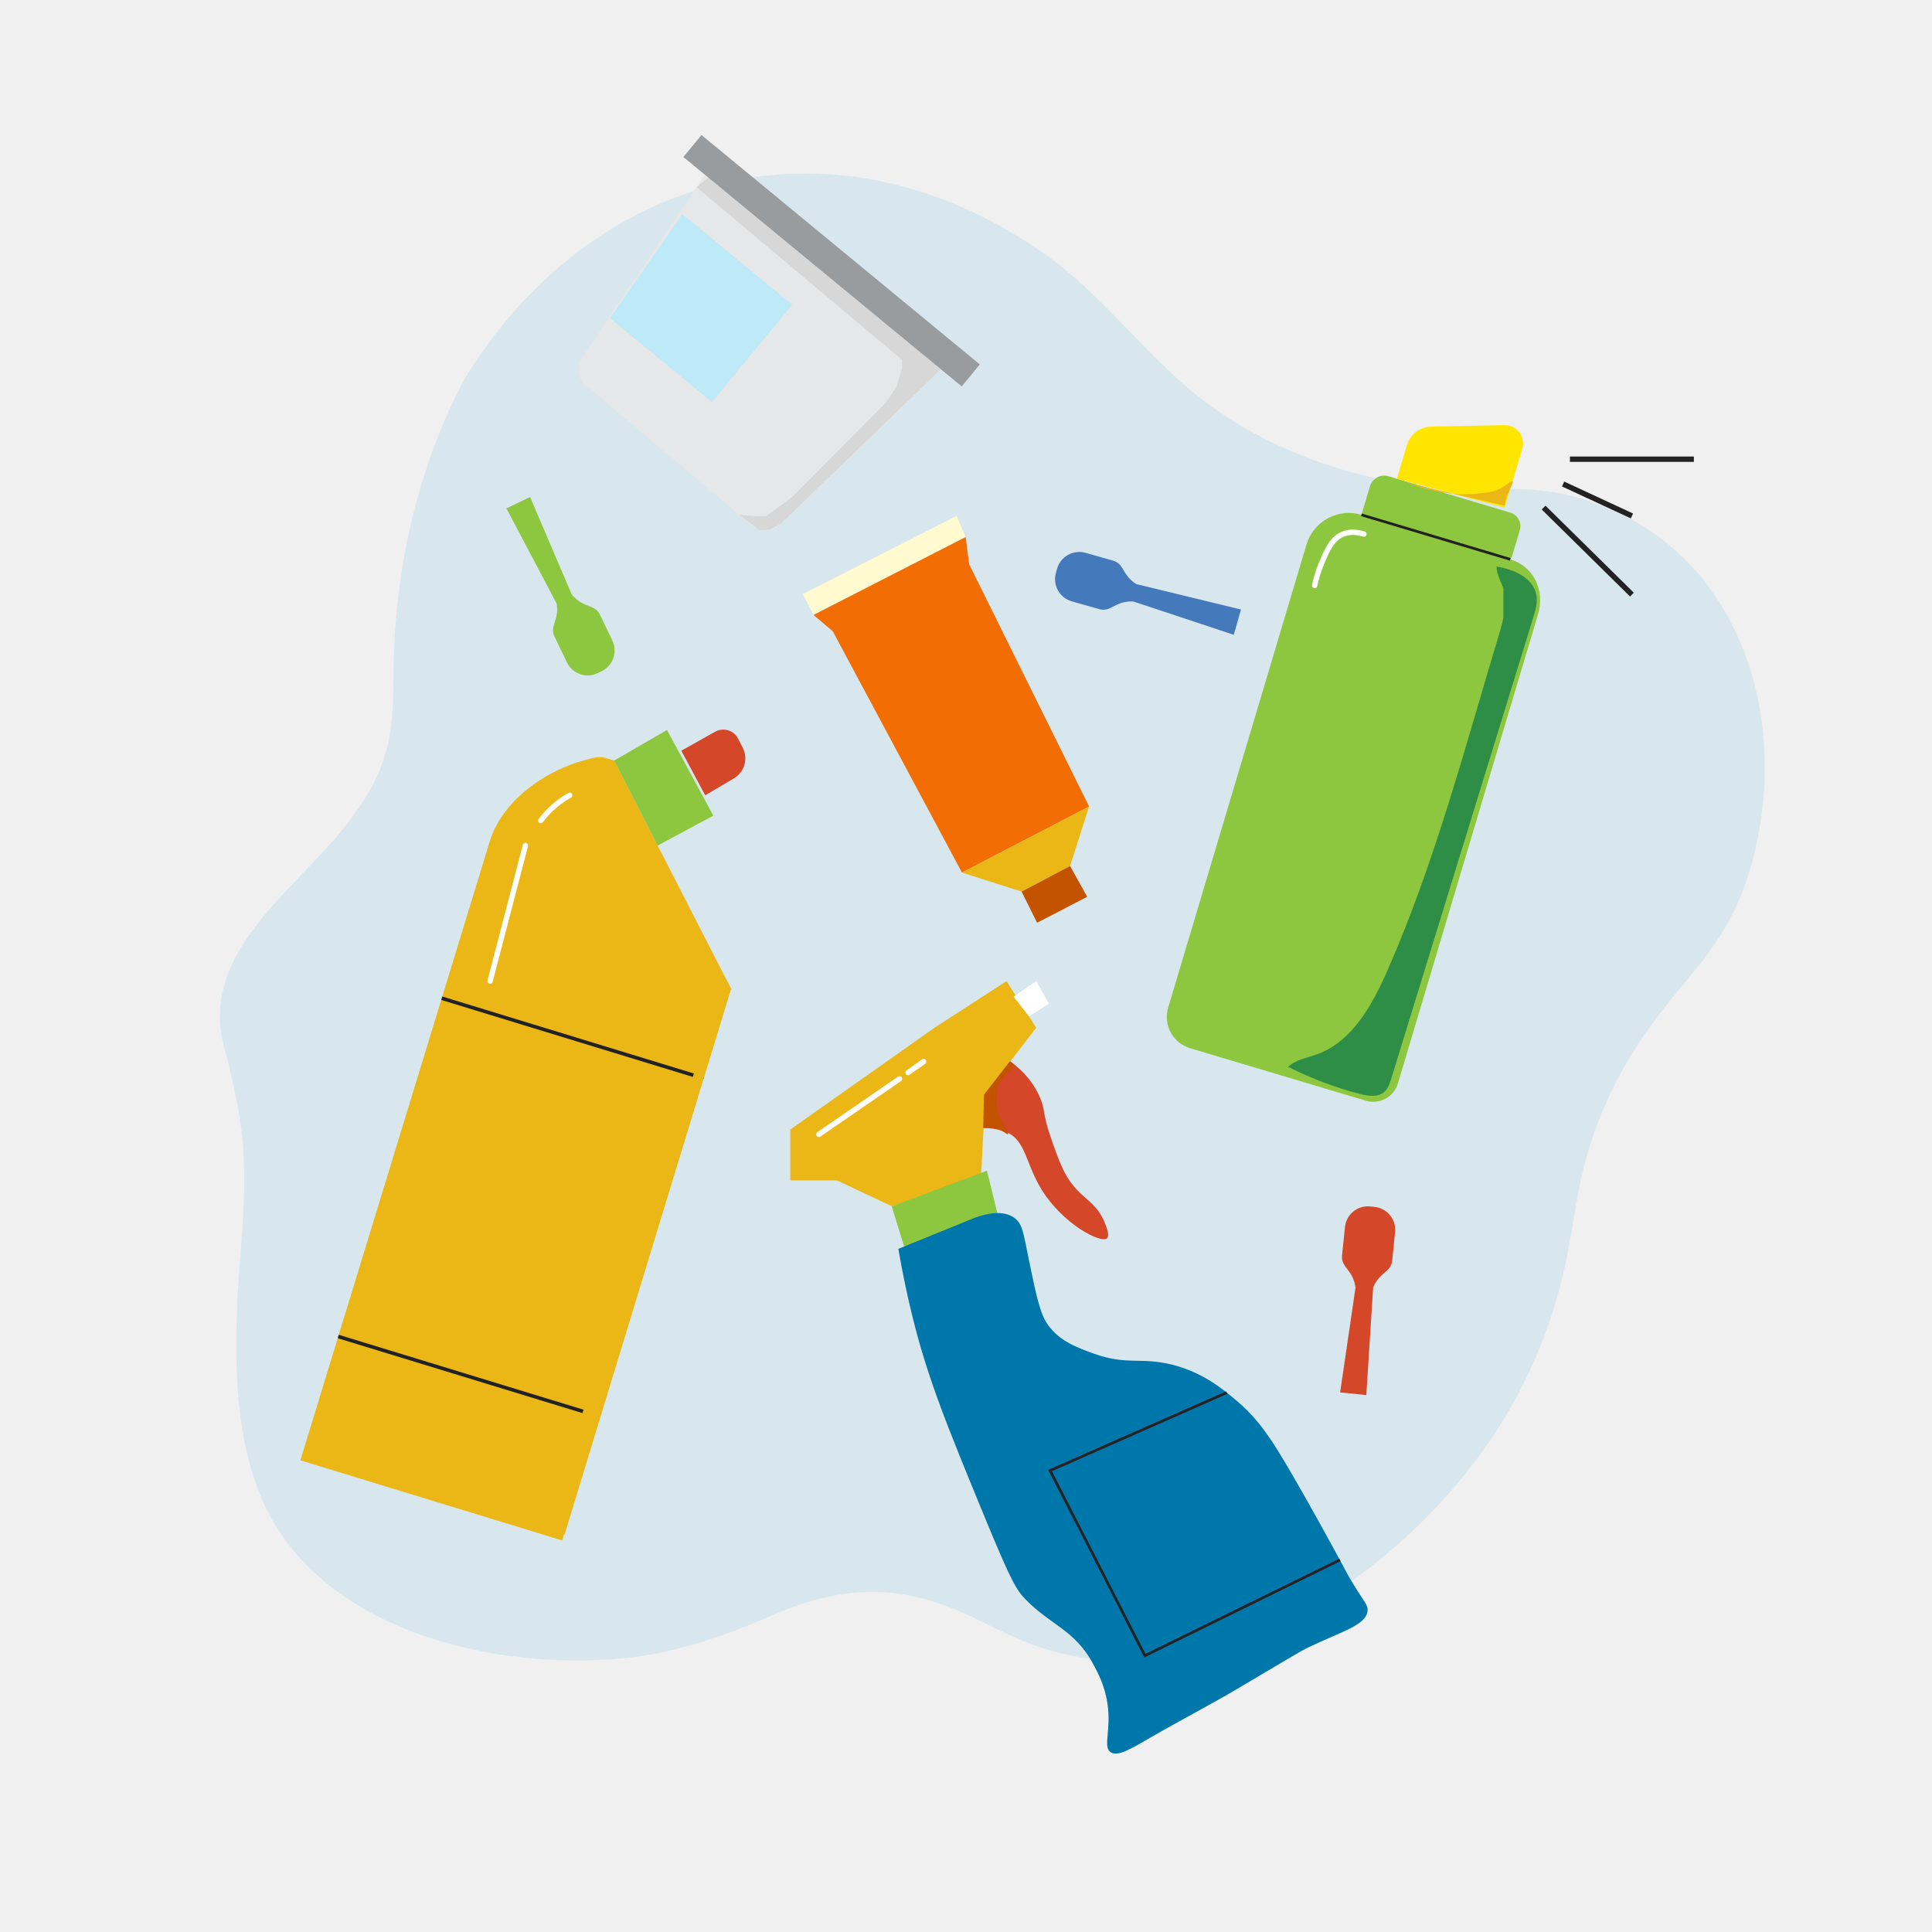
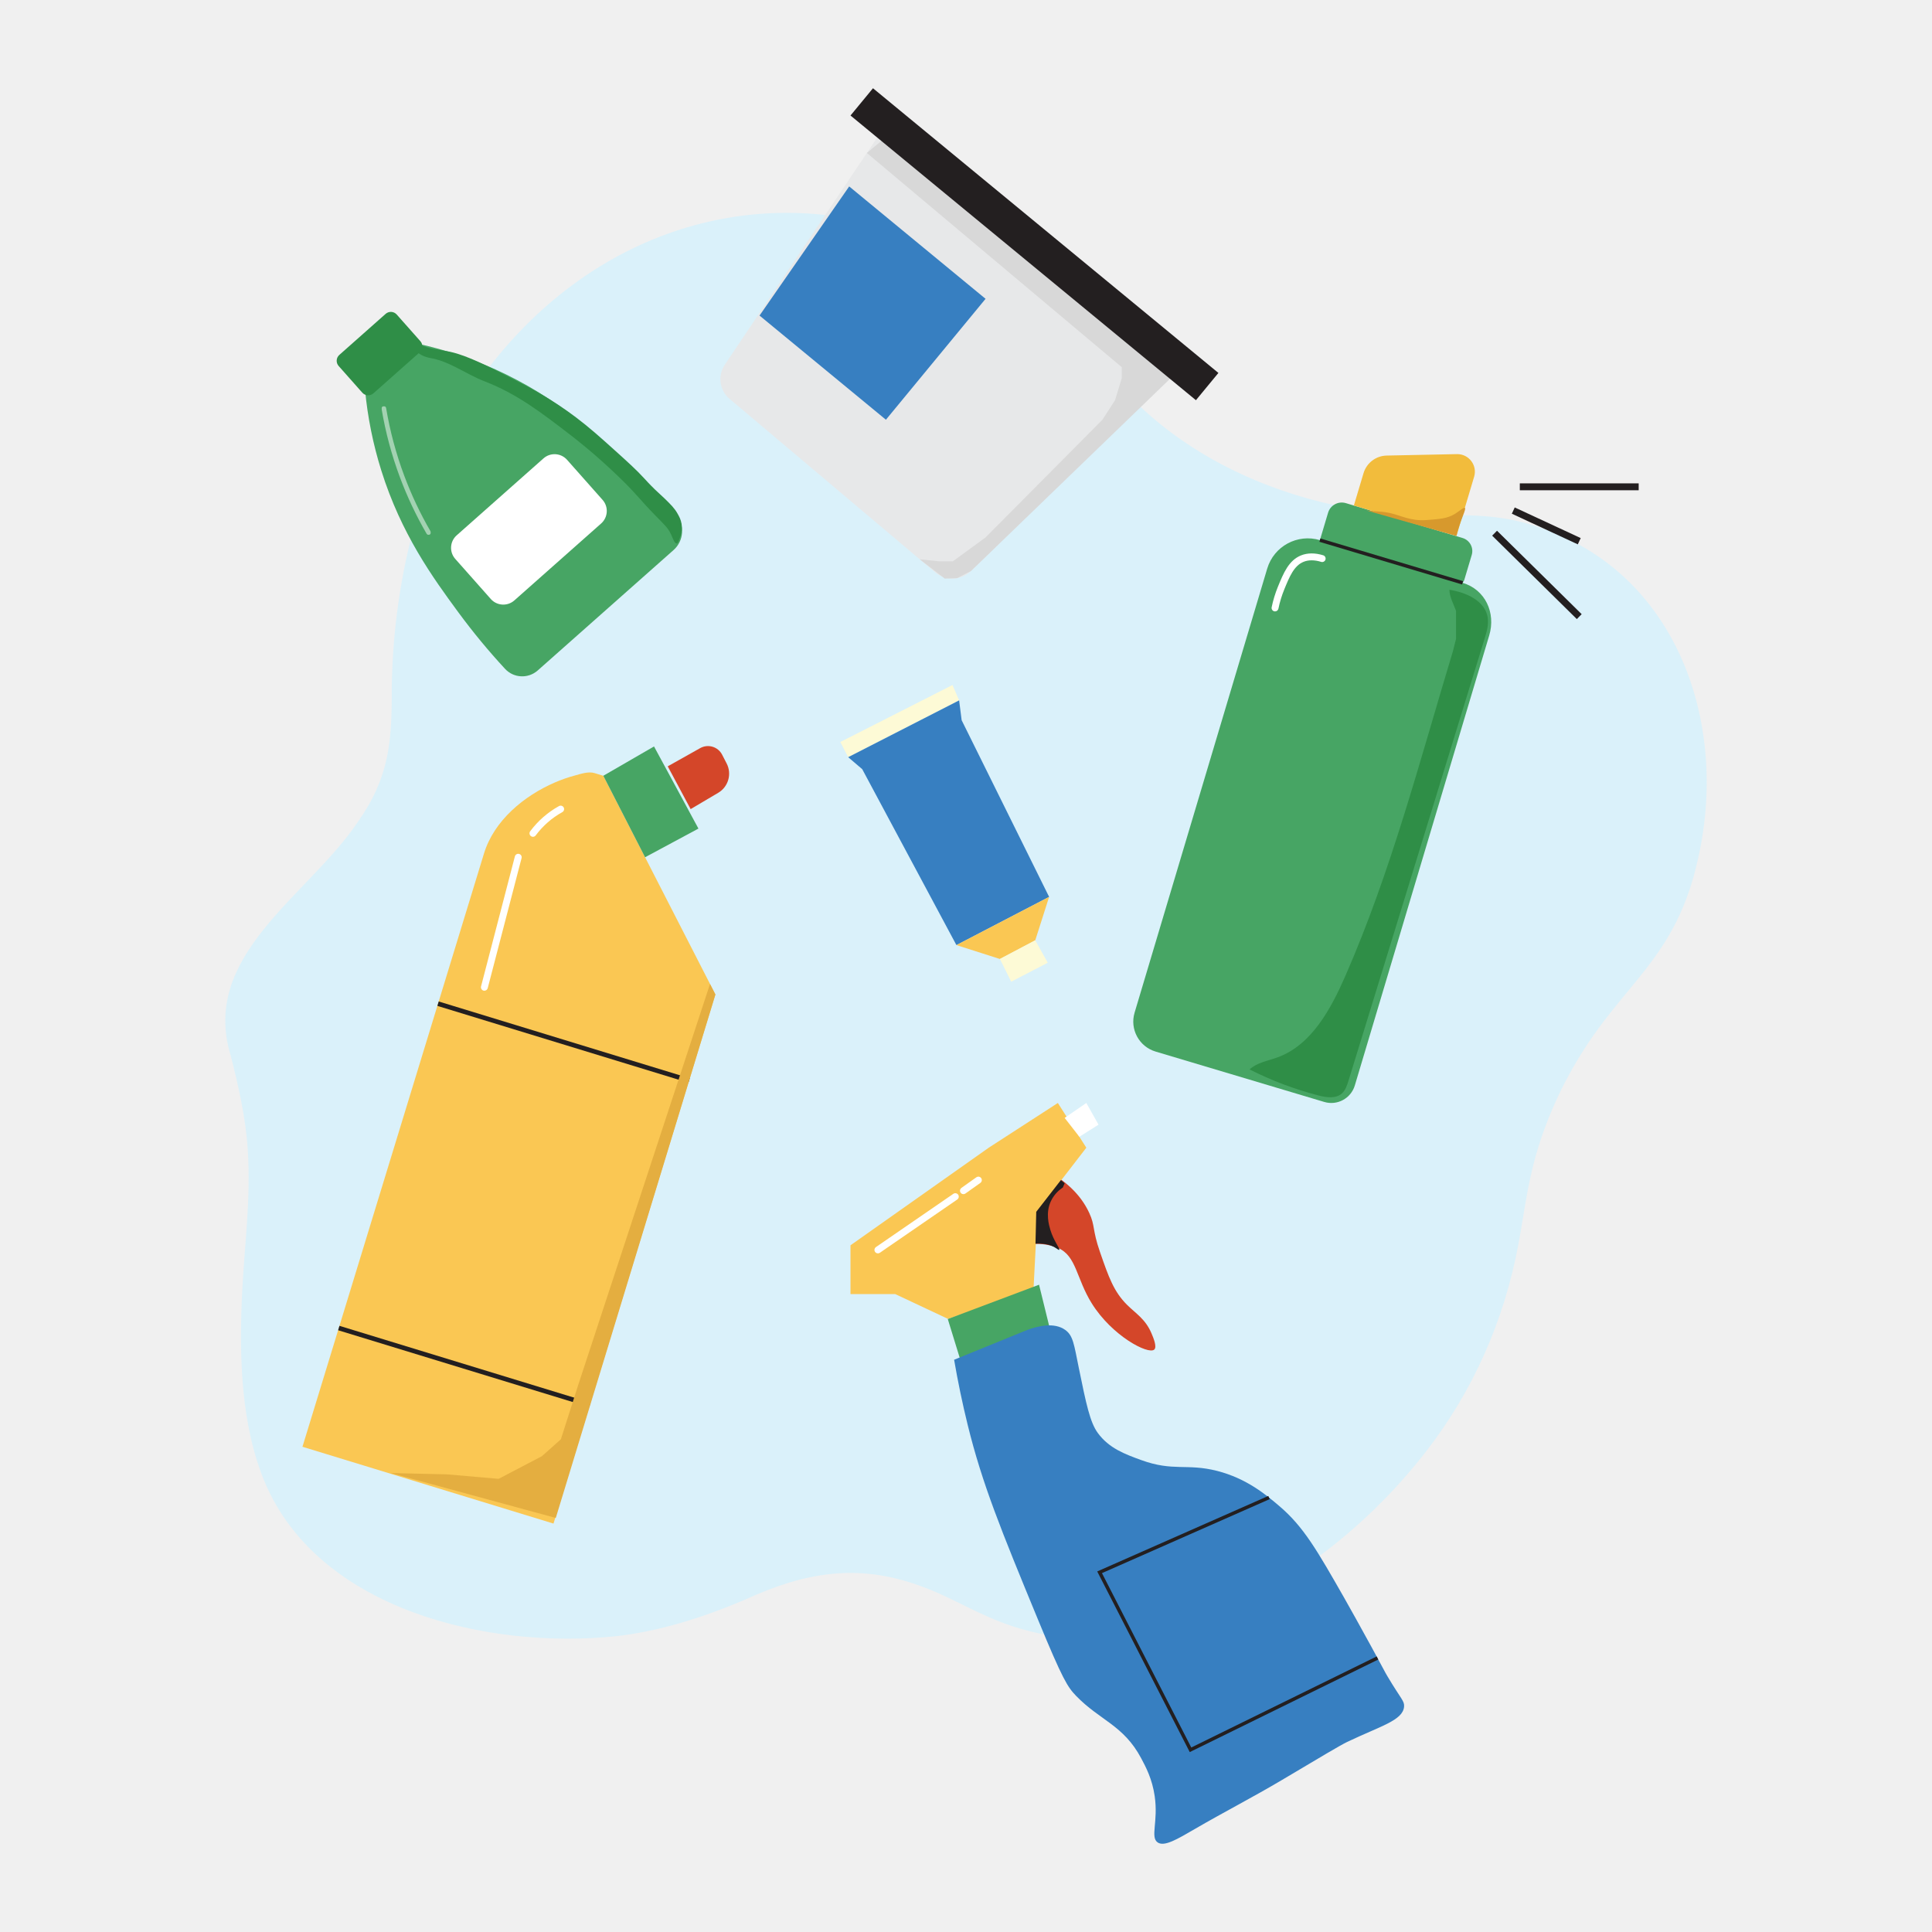
- <svg xmlns="http://www.w3.org/2000/svg" width="1080" height="1080" fill="none">
-   <path fill="#059BDC" d="M135.97 642.6c-1.08-18-5.64-37.67-9.86-54.26-17.99-58.52 44.94-93.05 73.84-135.91 18.68-26.39 20.15-47.19 20.01-78.36.77-55.6 13.4-112.95 39.86-162.53 70.23-114.66 203.45-151.45 319.79-72.52 37.92 24.78 63.47 65.15 101.13 90.6 34.27 23.94 79.62 39.53 122.1 42.59 26.03 2.39 47.26-1.12 71.75 4.07 90.64 20.58 125.99 113.16 106.99 196.91-12.98 59.28-43.4 71.84-71.21 119.06-11.42 19.32-20.34 40.8-25.42 61.92-3.68 15.07-5.46 29.85-8.34 44.99-8.31 43.84-26.17 84.53-53.86 120.18-41.4 53.29-104.75 99.4-172.92 108.16-28.16 3.36-56.75-.62-82.24-12.05-13.43-5.88-25.56-13.03-39.45-17.98-36.97-13.51-67.67-7.79-102.33 8.04-23.7 10.08-49.54 18.45-75.36 21.29-74.59 7.69-172.53-15.4-204.23-89.17-14.27-33.79-15.18-73.24-13.56-109.69 1.32-28.63 5.34-56.17 3.32-85.06z" opacity=".1" />
-   <path fill="#FFFACF" d="m534.747 288.41 5.072 11.802-85.037 43.532-6.017-11.65z" />
-   <path fill="#F26D04" d="m539.819 300.212 1.946 15.2 67.041 135.41-71.057 36.954-72.207-134.862-10.76-9.17" />
-   <path fill="#EAB716" d="m608.806 450.822-10.623 33.28-27.112 14.31-33.322-10.636z" />
-   <path fill="#C45300" d="m598.183 484.102 9.567 17.202-28.003 14.516-8.676-17.408z" />
-   <path fill="#D44729" d="M539.03 632.97c2.23-.94 5.78-2.14 10.27-2.37 0 0 6.99-.36 13.43 2.37 10.79 4.58 10.61 17.77 19.75 32.39 11.84 18.93 32.83 29.89 36.34 26.86 1.79-1.54-.56-7.07-1.58-9.48-3.57-8.4-9.08-11.48-14.22-16.59-7.81-7.77-10.75-16.25-15.8-30.81-4.63-13.34-2.69-15.11-6.32-22.91-5.13-11.04-14.26-18.85-24.49-24.49" />
-   <path fill="#EAB716" d="m498.67 674.34-30.82-14.48h-26.07v-28.45l80.59-56.89 40.29-26.07 16.6 26.07-28.45 36.88-2.37 46.09z" />
-   <path fill="#8DC63F" d="m506.93 701.8-8.43-27.39 53.2-20.01 7.37 30.02z" />
-   <path fill="#fff" d="m566.62 557.14 12.64-8.69 7.11 12.64-11.17 7.06" />
-   <path fill="#0077AB" d="M544.85 680.76c6.05-2.22 15.63-4.66 22.12 0 4.63 3.33 5.1 8.41 7.9 22.12 4.3 21.08 6.54 31.74 11.06 37.92 6.55 8.97 15.82 12.35 25.28 15.8 18.76 6.84 26.57 1.82 44.25 6.32 17.39 4.43 28.79 14.12 36.34 20.54 14.14 12.02 22.07 25.92 37.92 53.73 2.81 4.93 9.45 16.84 15.8 28.44 8.35 15.26 7.2 13.54 9.48 17.38 7.68 12.94 9.8 14.01 9.48 17.38-.75 8.06-13.72 11.25-33.18 20.54-3.76 1.79-15.15 8.57-37.92 22.12-16.62 9.89-33.85 18.72-50.57 28.44-10.64 6.19-18.3 10.79-22.12 7.9-4.19-3.17.55-12.04-1.58-26.86-1.44-10-5.19-17.03-7.9-22.12-10.33-19.37-24.05-21.99-37.92-36.34-4.99-5.16-7.83-9.6-22.12-44.25-21.64-52.44-32.63-79.36-41.09-113.77a545 545 0 0 1-7.9-37.92" />
-   <path stroke="#222" stroke-miterlimit="10" stroke-width="1.5" d="m685.75 778.46-98.76 43.58L640 925.53 749 872" />
-   <path fill="#C45300" d="M565.59 597.71c-1.65 1.07-4.89 3.53-6.99 7.97-3.28 6.93-1.09 14.12-.35 16.62 1.96 6.62 5.89 11.19 5.18 11.77-.41.33-1.59-1.27-4.74-2.46-1.77-.67-3.3-.88-4.27-1.01-1.91-.25-3.55-.21-4.79-.1l.44-18.6 14.37-18.49 2.19 1.85z" />
-   <path stroke="#fff" stroke-linecap="round" stroke-linejoin="round" stroke-miterlimit="10" stroke-width="3" d="m457.75 634.11 45.09-31.02M507.62 599.59l8.7-6.18" />
-   <path fill="#8DC63F" d="M761.05 287.79c-13.06-3.9-26.81 3.53-30.71 16.59l-77.32 258.89c-2.88 9.64 2.6 19.8 12.25 22.68l98.33 29.37c7.58 2.26 15.56-2.05 17.82-9.62l78.35-262.33c3.95-13.23-2.3-26.74-15.53-30.69l.91-1.41zl4.77-15.98c1.32-4.4 5.95-6.91 10.35-5.59l68.04 20.32c4.21 1.26 6.61 5.69 5.35 9.9l-4.42 14.81" />
-   <path fill="#FFE500" d="m780.86 267.62 5.63-18.86a14.39 14.39 0 0 1 13.49-10.27l40.95-.85c6.95-.14 12.03 6.53 10.04 13.19l-9.83 32.91" />
-   <path stroke="#222" stroke-miterlimit="10" stroke-width="3" d="M877.6 256.7h69.29M873.79 270.56l38.46 17.85M862.89 283.74l49.36 48.64" />
-   <path stroke="#222" stroke-miterlimit="10" stroke-width="1.5" d="m761.05 287.79 83.18 24.88" />
-   <path fill="#EAB716" d="M786.54 270.03a104 104 0 0 0 14.13 4.04c6.23 1.31 13.37 2.76 22.46 2.02 7.62-.62 12.12-.75 16.91-3.79 2.47-1.57 4.94-3.82 5.55-3.28.57.51-1.15 2.88-2.78 7.32-.96 2.62-1.48 4.84-1.77 6.31" />
-   <path stroke="#fff" stroke-linecap="round" stroke-linejoin="round" stroke-miterlimit="10" stroke-width="3" d="M762.41 298.55c-5.95-1.87-9.88-.7-11.61 0-6.4 2.58-9.18 9.38-12.37 17.16a65 65 0 0 0-3.53 11.61" />
-   <path fill="#2E8E47" d="M838.64 352.4c-19.27 63.72-35.97 128.18-62.67 189.28-8.55 19.57-19.82 40.44-39.61 47.64-5.6 2.04-11.88 2.98-16.31 7.02a199.2 199.2 0 0 0 40.09 15.17c4.67 1.21 10.2 2.05 13.79-1.22 2.05-1.87 2.96-4.68 3.79-7.36 26.45-85.89 52.89-171.78 79.34-257.67 1.24-4.03 2.5-8.24 1.82-12.41-1.59-9.83-12.67-14.62-22.33-16.14.08 4.25 2.44 8.34 3.86 12.26v16.42" />
-   <path fill="#EAB716" d="m343.3 425.16 65.34 127.5-94.38 308.45-146.35-44.78c.72-2.36 1.45-4.73 2.17-7.09 1.99-6.52 3.99-13.04 5.98-19.56 3.01-9.83 6.02-19.66 9.02-29.49 3.76-12.3 7.53-24.6 11.29-36.9l12.78-41.77 13.5-44.11c4.48-14.64 8.96-29.28 13.44-43.91l12.6-41.19c3.66-11.98 7.33-23.95 10.99-35.93l8.61-28.14c1.82-5.94 3.63-11.87 5.45-17.81 5.89-19.24 23.34-33.58 41.25-41.35a83.5 83.5 0 0 1 11.51-4.03c3.57-.96 8.05-2.57 11.7-1.46 1.71.53 3.41 1.05 5.1 1.57" />
-   <path fill="#8DC63F" d="m367.65 472.66 31.1-16.72-25.89-47.88-29.56 17.1" />
-   <path fill="#D44729" d="m380.86 419.65 18.91-10.61a9.28 9.28 0 0 1 12.81 3.85l2.64 5.13c3.13 6.08.96 13.58-4.93 17.06l-16.08 9.5" />
-   <path stroke="#222" stroke-miterlimit="10" stroke-width="2" d="M246.95 558.02 393.3 602.8M189.09 747.12l146.35 44.78" />
-   <path stroke="#fff" stroke-linecap="round" stroke-linejoin="round" stroke-miterlimit="10" stroke-width="3" d="m293.7 472.66-19.73 75.79" />
-   <path fill="#059BDC" d="M302.28 458.72c1.88-2.53 4.52-5.59 8.08-8.58 2.89-2.43 5.68-4.23 8.08-5.55" />
-   <path stroke="#fff" stroke-linecap="round" stroke-linejoin="round" stroke-miterlimit="10" stroke-width="3" d="M302.28 458.72c1.88-2.53 4.52-5.59 8.08-8.58 2.89-2.43 5.68-4.23 8.08-5.55" />
-   <path fill="#EAB716" d="m405.5 546.52-77.03 234.4-9.91 31.05-11.04 9.84-25.24 13.22-30.09-2.62-32.76-.75 96.17 26.16 93.04-305.17z" />
-   <path fill="#E6E7E8" d="m525.51 206.03-89.23 86.92c-4.43 4.32-11.42 4.57-16.14.58l-92.61-78.14a11.61 11.61 0 0 1-2.15-15.34l68.68-102.37" />
-   <path fill="#D7D7D7" d="m389.38 104.63 114.82 96.49v4.93l-3.02 9.95-5.68 8.79-52.65 53.02-14.75 10.77h-6.05l-8.85-.9 11.25 8.68 5.55-.2 6.28-3.21 93.12-89.93L398.57 97" />
-   <path fill="#999C9E" d="M392.134 75.473 382.009 87.76l155.598 128.236 10.125-12.285z" />
-   <path fill="#BEE9F6" d="m381.42 119.7 61.43 50.63-44.89 54.46-56.93-46.92" />
-   <path fill="#8DC63F" d="M336.26 375.24c6.41-3.08 9.12-10.77 6.04-17.19l-6.93-14.44c-2.88-6.01-8.89-3.47-15.21-10.68l-.6-.72-23.24-54.39-13.25 6.36 27.61 52.3.46.79c1.68 9.45-4.07 12.54-1.18 18.55l6.93 14.44c3.08 6.42 10.77 9.12 17.19 6.04z" />
-   <path fill="#4479BC" d="M590.26 320.24c-1.94 6.84 2.03 13.97 8.87 15.91l15.41 4.38c6.41 1.82 8.49-4.36 18.08-4.32l.94.03 56.14 18.62 4.02-14.14-57.47-13.96-.9-.17c-8.19-5-6.7-11.35-13.11-13.18l-15.41-4.38c-6.84-1.94-13.97 2.03-15.91 8.87z" />
-   <path fill="#D44729" d="M765.97 674.41c-7.08-.73-13.4 4.42-14.13 11.5l-1.63 15.93c-.68 6.63 5.77 7.6 7.39 17.06l.13.93-8.59 58.52 14.62 1.5 3.77-59.02.01-.91c3.51-8.93 10.02-8.57 10.7-15.2l1.63-15.93c.73-7.08-4.42-13.4-11.5-14.13z" />
+ <svg xmlns="http://www.w3.org/2000/svg" width="800" height="800" fill="none">
+   <path fill="#DAF1FA" d="M102.552 475.677c-.767-12.782-4.009-26.754-7.006-38.542-12.776-41.563 31.924-66.095 52.45-96.532 13.269-18.742 14.312-33.519 14.216-55.659.548-39.489 9.52-80.229 28.312-115.445 49.88-81.444 144.506-107.57 227.142-51.511 26.938 17.599 45.083 46.277 71.83 64.352 24.344 17.003 56.554 28.081 86.725 30.253 18.489 1.698 33.571-.798 50.963 2.894 64.378 14.616 89.486 80.378 75.994 139.861-9.216 42.104-30.828 51.029-50.576 84.565-8.115 13.726-14.446 28.983-18.058 43.983-2.618 10.705-3.88 21.204-5.924 31.953-5.902 31.138-18.587 60.042-38.261 85.364-29.409 37.854-74.403 70.602-122.821 76.822-19.998 2.384-40.31-.444-58.41-8.562-9.543-4.178-18.154-9.254-28.019-12.768-26.261-9.598-48.064-5.536-72.687 5.714-16.833 7.16-35.189 13.108-53.525 15.121-52.976 5.465-122.547-10.937-145.059-63.339-10.133-24.002-10.78-52.02-9.628-77.913.938-20.332 3.794-39.896 2.355-60.419z" />
+   <path fill="#D44629" d="M421.25 516.754a21.6 21.6 0 0 1 7.296-1.684s4.964-.257 9.54 1.684c7.667 3.252 7.537 12.626 14.031 23.01 8.406 13.446 23.317 21.232 25.814 19.08 1.274-1.098-.394-5.022-1.122-6.735-2.536-5.967-6.45-8.151-10.102-11.785-5.548-5.52-7.637-11.544-11.224-21.887-3.285-9.473-1.913-10.729-4.489-16.275-3.643-7.841-10.128-13.388-17.397-17.397" />
+   <path fill="#FAC753" d="m392.581 546.137-21.887-10.288h-18.52v-20.202l57.243-40.407 28.621-18.52 11.785 18.52-20.204 26.189-1.682 32.736z" />
+   <path fill="#47A564" d="m398.447 565.645-5.987-19.455 37.788-14.217 5.238 21.325z" />
+   <path fill="#fff" d="m440.846 462.893 8.979-6.173 5.052 8.978-7.934 5.015" />
+   <path fill="#FDFAD6" d="m394.413 283.647 2.74 6.37-45.943 23.516-3.245-6.288z" />
+   <path fill="#377FC1" d="m397.153 290.016 1.047 8.211 36.218 73.153-38.388 19.963-39.004-72.85-5.816-4.96" />
+   <path fill="#FAC753" d="m434.419 371.381-5.743 17.977-14.644 7.735-18.002-5.75z" />
+   <path fill="#FDFAD6" d="m428.676 389.358 5.175 9.292-15.131 7.844-4.688-9.401z" />
+   <path fill="#E7E8E9" d="m484.089 156.551-82.028 79.898a11.055 11.055 0 0 1-14.842.529l-85.134-71.828a10.667 10.667 0 0 1-1.98-14.099l63.13-94.102" />
+   <path fill="#377FC1" d="m351.632 77.196 56.468 46.538-41.261 50.064-52.335-43.132" />
+   <path fill="#47A564" d="M546.542 223.658c-9.277-2.77-19.044 2.504-21.815 11.782l-54.918 183.885c-2.047 6.851 1.848 14.063 8.698 16.109l69.84 20.858c5.383 1.608 11.05-1.452 12.658-6.835l55.648-186.331c2.806-9.394-1.632-18.989-11.027-21.796l.643-1.002zl3.389-11.348a5.91 5.91 0 0 1 7.355-3.972l48.328 14.434a5.65 5.65 0 0 1 3.797 7.033l-3.142 10.523" />
+   <path fill="#F2BC3C" d="m560.608 209.33 4-13.394a10.225 10.225 0 0 1 9.585-7.296l29.083-.6c4.939-.103 8.545 4.636 7.131 9.368l-7.32 24.51" />
+   <path fill="#231F20" d="M678.542 203.006h-49.219v-2.858h49.219zM653.331 225.397l-27.312-12.68 1.202-2.592 27.314 12.68zM652.93 256.348 617.875 221.8l2.006-2.035 35.054 34.548z" />
+   <path fill="#FAC753" d="m249.821 321.231 46.411 90.558-67.036 219.092-103.951-31.805 1.541-5.036 4.251-13.892q3.205-10.476 6.411-20.949l8.018-26.21 9.078-29.668 9.586-31.328q4.773-15.595 9.543-31.192l8.952-29.254 7.808-25.52 6.115-19.984 3.872-12.652c4.181-13.667 16.577-23.854 29.301-29.372a59 59 0 0 1 8.172-2.859c2.533-.681 5.72-1.829 8.312-1.036q1.808.553 3.616 1.107" />
+   <path fill="#47A564" d="m267.113 354.972 22.093-11.876-18.391-34.007-20.994 12.141" />
+   <path fill="#D44629" d="m276.496 317.319 13.434-7.538a6.59 6.59 0 0 1 9.096 2.735l1.876 3.645c2.221 4.319.682 9.648-3.499 12.119l-11.424 6.751" />
+   <path fill="#231F20" d="m285.054 448.319-103.949-31.805.558-1.821 103.95 31.805zM243.958 582.631l-103.949-31.805.557-1.822 103.951 31.806z" />
+   <path fill="#377FC1" d="M425.384 550.698c4.299-1.58 11.104-3.313 15.714 0 3.286 2.363 3.625 5.975 5.612 15.713 3.054 14.971 4.648 22.546 7.857 26.939 4.653 6.369 11.236 8.771 17.959 11.224 13.322 4.86 18.872 1.291 31.426 4.489 12.351 3.146 20.451 10.031 25.815 14.591 10.043 8.536 15.675 18.412 26.939 38.161 1.994 3.499 6.712 11.962 11.224 20.204 5.93 10.838 5.114 9.619 6.733 12.346 5.456 9.193 6.959 9.954 6.735 12.346-.534 5.723-9.744 7.988-23.571 14.592-2.668 1.275-10.757 6.088-26.937 15.714-11.806 7.024-24.043 13.297-35.916 20.204-7.558 4.394-12.998 7.665-15.715 5.612-2.973-2.25.389-8.556-1.121-19.082-1.022-7.106-3.684-12.097-5.612-15.713-7.34-13.757-17.086-15.617-26.939-25.816-3.543-3.667-5.559-6.817-15.713-31.427-15.37-37.248-23.178-56.369-29.183-80.813a387 387 0 0 1-5.612-26.937" />
+   <path fill="#231F20" d="m605.42 242.016-59.082-17.674.409-1.369 59.083 17.673zM492.652 725.502l-.322-.625-37.993-74.177 70.837-31.259.578 1.308-69.452 30.647 36.982 72.205 76.79-37.712.63 1.281zM440.118 491.708c-1.168.763-3.472 2.509-4.962 5.661-2.327 4.926-.776 10.028-.251 11.808 1.389 4.703 4.183 7.947 3.677 8.358-.289.234-1.13-.902-3.369-1.747-1.261-.476-2.345-.625-3.033-.716a15.5 15.5 0 0 0-3.406-.072l.31-13.212 10.205-13.131 1.557 1.312z" />
+   <path fill="#D7992D" d="M564.647 211.046c2.356.86 6.444.449 10.694 1.343 4.425.932 8.844 3.485 15.302 2.96 5.41-.44 8.61-.531 12.012-2.69 1.755-1.113 3.51-2.714 3.944-2.33.407.36-.617 2.61-1.772 5.765-.681 1.859-1.534 4.784-1.74 5.824" />
+   <path fill="#00AEEF" d="m214.587 354.971-14.012 53.834z" />
+   <path fill="#fff" d="M200.576 410.233q-.178.001-.361-.046a1.43 1.43 0 0 1-1.021-1.743l14.012-53.833a1.428 1.428 0 0 1 2.764.72l-14.012 53.833a1.43 1.43 0 0 1-1.382 1.069" />
+   <path fill="#00AEEF" d="m363.515 517.565 32.031-22.036z" />
+   <path fill="#fff" d="M363.516 518.994a1.428 1.428 0 0 1-.811-2.605l32.031-22.036a1.429 1.429 0 1 1 1.62 2.353l-32.031 22.036a1.4 1.4 0 0 1-.809.252" />
+   <path fill="#00AEEF" d="m398.938 493.046 6.182-4.389z" />
+   <path fill="#fff" d="M398.939 494.475a1.428 1.428 0 0 1-.828-2.594l6.181-4.389a1.428 1.428 0 1 1 1.653 2.329l-6.181 4.39a1.42 1.42 0 0 1-.825.264M527.971 253.171q-.144 0-.29-.03a1.43 1.43 0 0 1-1.112-1.686c.595-2.9 1.467-5.76 2.588-8.5 2.298-5.615 4.468-10.918 9.572-12.976 2.672-1.078 5.858-1.088 9.21-.039a1.43 1.43 0 0 1-.856 2.728c-2.715-.853-5.234-.865-7.286-.039-3.985 1.607-5.842 6.148-7.996 11.408a45 45 0 0 0-2.433 7.992 1.43 1.43 0 0 1-1.397 1.142" />
+   <path fill="#00AEEF" d="M220.683 345.071a36 36 0 0 1 11.473-10.04" />
+   <path fill="#fff" d="M220.682 346.499a1.43 1.43 0 0 1-1.146-2.28 37.5 37.5 0 0 1 11.928-10.438 1.433 1.433 0 0 1 1.943.558 1.43 1.43 0 0 1-.559 1.942 34.608 34.608 0 0 0-11.018 9.642c-.28.378-.712.576-1.148.576" />
+   <path fill="#2F8E47" d="M601.653 269.553c-13.686 45.256-25.552 91.047-44.516 134.442-6.075 13.901-14.076 28.722-28.132 33.838-3.982 1.448-8.438 2.115-11.588 4.988a141.5 141.5 0 0 0 28.477 10.774c3.315.859 7.245 1.456 9.797-.865 1.459-1.327 2.104-3.327 2.691-5.23l56.351-183.019c.881-2.861 1.773-5.851 1.293-8.81-1.132-6.985-9.003-10.381-15.863-11.465.059 3.018 1.731 5.925 2.744 8.709v11.661" />
+   <path fill="#E4AE40" d="m294 407.435-54.717 166.491-7.036 22.051-7.844 6.992-17.928 9.39-21.371-1.86-23.27-.538 68.306 18.588 66.092-216.759z" />
+   <path fill="#D8D8D8" d="m358.948 63.34 105.553 88.701v4.524l-2.784 9.15-5.22 8.083-48.397 48.736-13.554 9.901h-5.568l-8.129-.832 10.343 7.98 5.096-.181 5.773-2.953 85.603-82.668L367.4 56.322" />
+   <path fill="#231F20" d="m361.482 36.54 143.033 117.882-9.308 11.293L352.174 47.833z" />
+   <path fill="#47A564" d="m161.927 151.809 10.779-9.554a162.6 162.6 0 0 1 32.395 10.696c25.082 11.325 41.412 26.429 54.514 38.75a270 270 0 0 1 20.271 21.26c3.756 4.391 3.339 10.974-.985 14.807l-27.799 24.641-28.437 25.208c-3.934 3.487-9.952 3.21-13.522-.65a270 270 0 0 1-19.332-23.39c-10.66-14.486-23.696-32.509-31.93-58.769a162.7 162.7 0 0 1-6.732-33.444z" />
+   <path fill="#2F8E47" d="m173.793 145.875-19.182 17.002a3.25 3.25 0 0 1-4.586-.276l-9.794-11.048a3.25 3.25 0 0 1 .276-4.588l19.182-17.002a3.25 3.25 0 0 1 4.586.276l9.794 11.049a3.25 3.25 0 0 1-.276 4.587" />
+   <path fill="#2F8E47" d="M178.325 148.272c7.956 1.413 14.72 6.69 22.259 9.6 13.519 5.218 23.519 12.92 36.053 22.577 2.188 1.685 10.328 8.024 20.083 17.487 7.439 7.214 7.339 8.025 14.844 15.712 3.725 3.814 5.063 4.957 6.284 7.605.757 1.641 1.465 3.851 2.323 3.784.502-.039.808-.84 1.209-1.932.521-1.415 1.289-3.499.832-6.236-.295-1.753-.953-2.945-1.661-4.199-1.263-2.237-2.675-3.636-5.448-6.341-1.819-1.773-2.003-1.787-3.968-3.7-2.254-2.193-3.795-3.911-4.374-4.545-3.221-3.536-7.333-7.239-12.148-11.572-5.932-5.342-10.402-9.366-16.032-13.628-10.186-7.712-18.913-12.223-26.454-16.079-9.352-4.779-18.399-9.539-25.659-11.109-4.175-.904-9.251-1.098-13.548-3.459-.579-.317-2.163-1.235-2.595-.793-.448.457.488 2.222 1.438 3.366 2.28 2.748 5.82 3.33 6.562 3.462" />
+   <path fill="#fff" d="m248.924 216.76-35.933 31.852a6.92 6.92 0 0 1-9.771-.588l-14.703-16.586a6.92 6.92 0 0 1 .588-9.772l35.934-31.852a6.92 6.92 0 0 1 9.77.588l14.703 16.588a6.92 6.92 0 0 1-.588 9.77" />
+   <mask id="a" width="22" height="54" x="157" y="168" maskUnits="userSpaceOnUse" style="mask-type:luminance">
+     <path fill="#fff" d="M157.99 168.167h20.426v53.307H157.99z" />
+   </mask>
+   <g mask="url(#a)">
+     <path fill="#fff" d="M177.469 221.476a.95.95 0 0 1-.825-.474 154 154 0 0 1-11.058-23.4 154 154 0 0 1-7.584-28.324.95.95 0 0 1 .782-1.096.95.95 0 0 1 1.097.781 152 152 0 0 0 7.489 27.973 152.3 152.3 0 0 0 10.922 23.11.953.953 0 0 1-.823 1.43" opacity=".5" />
+   </g>
</svg>
